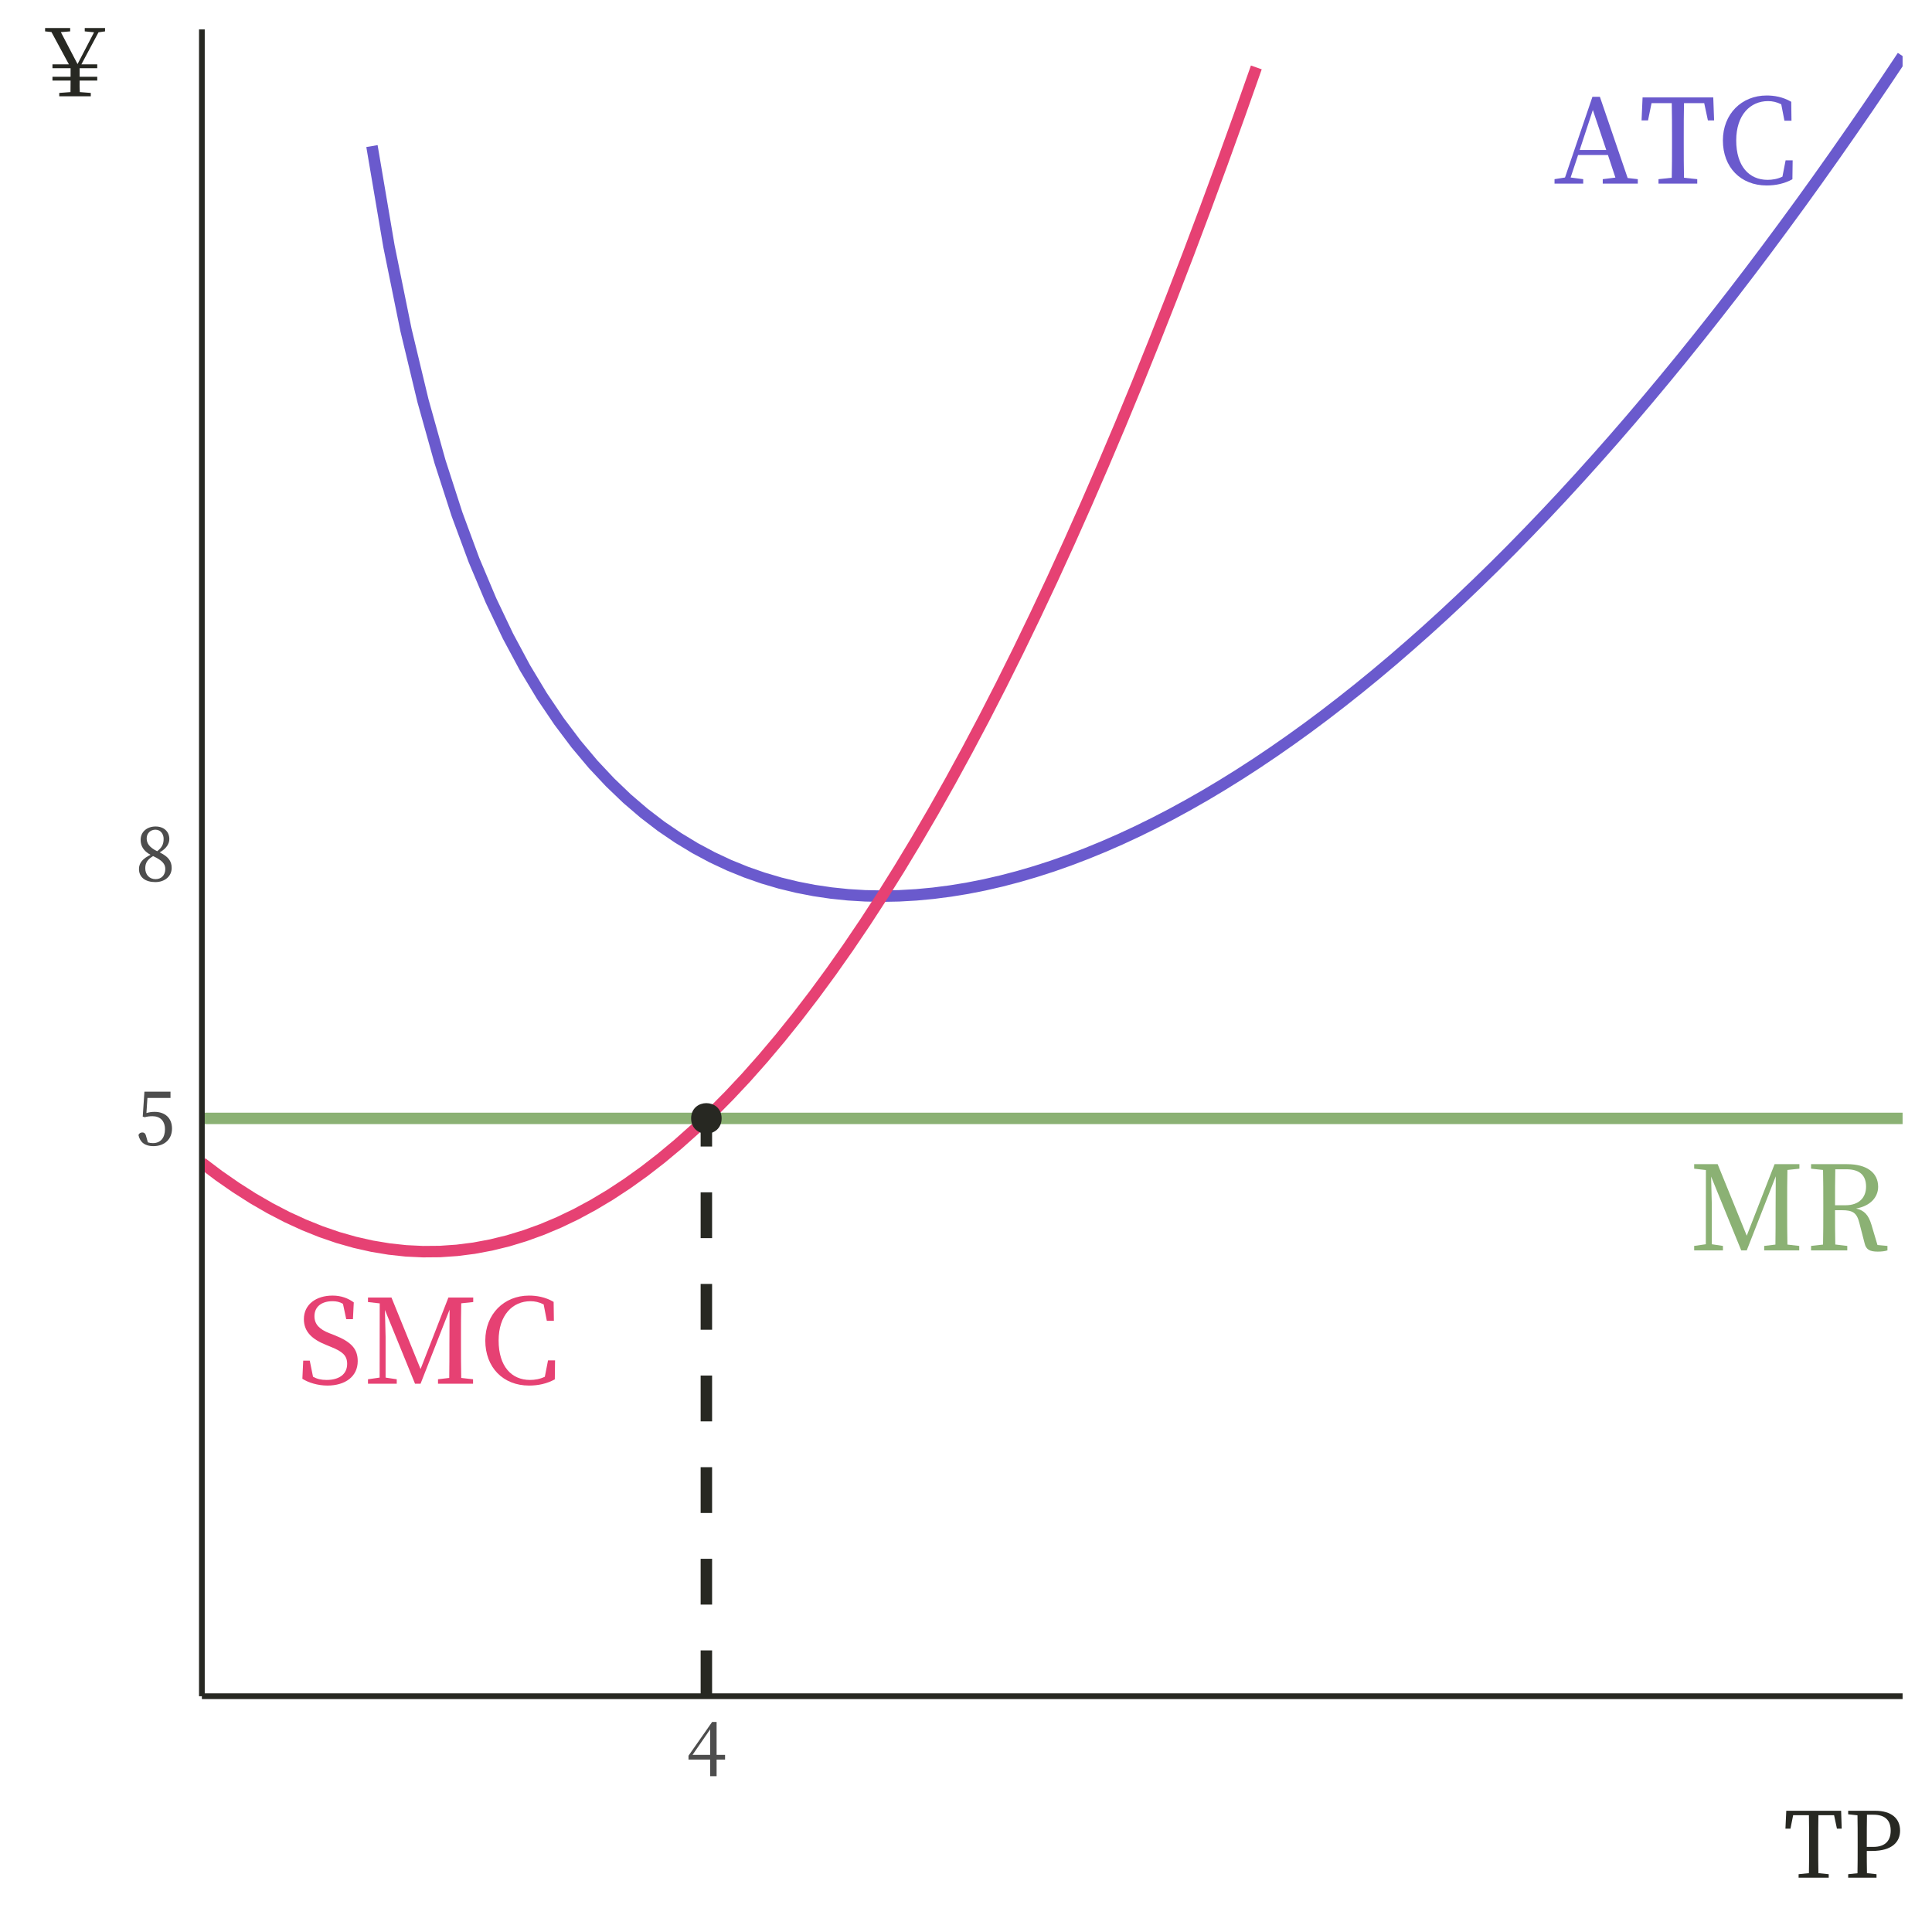
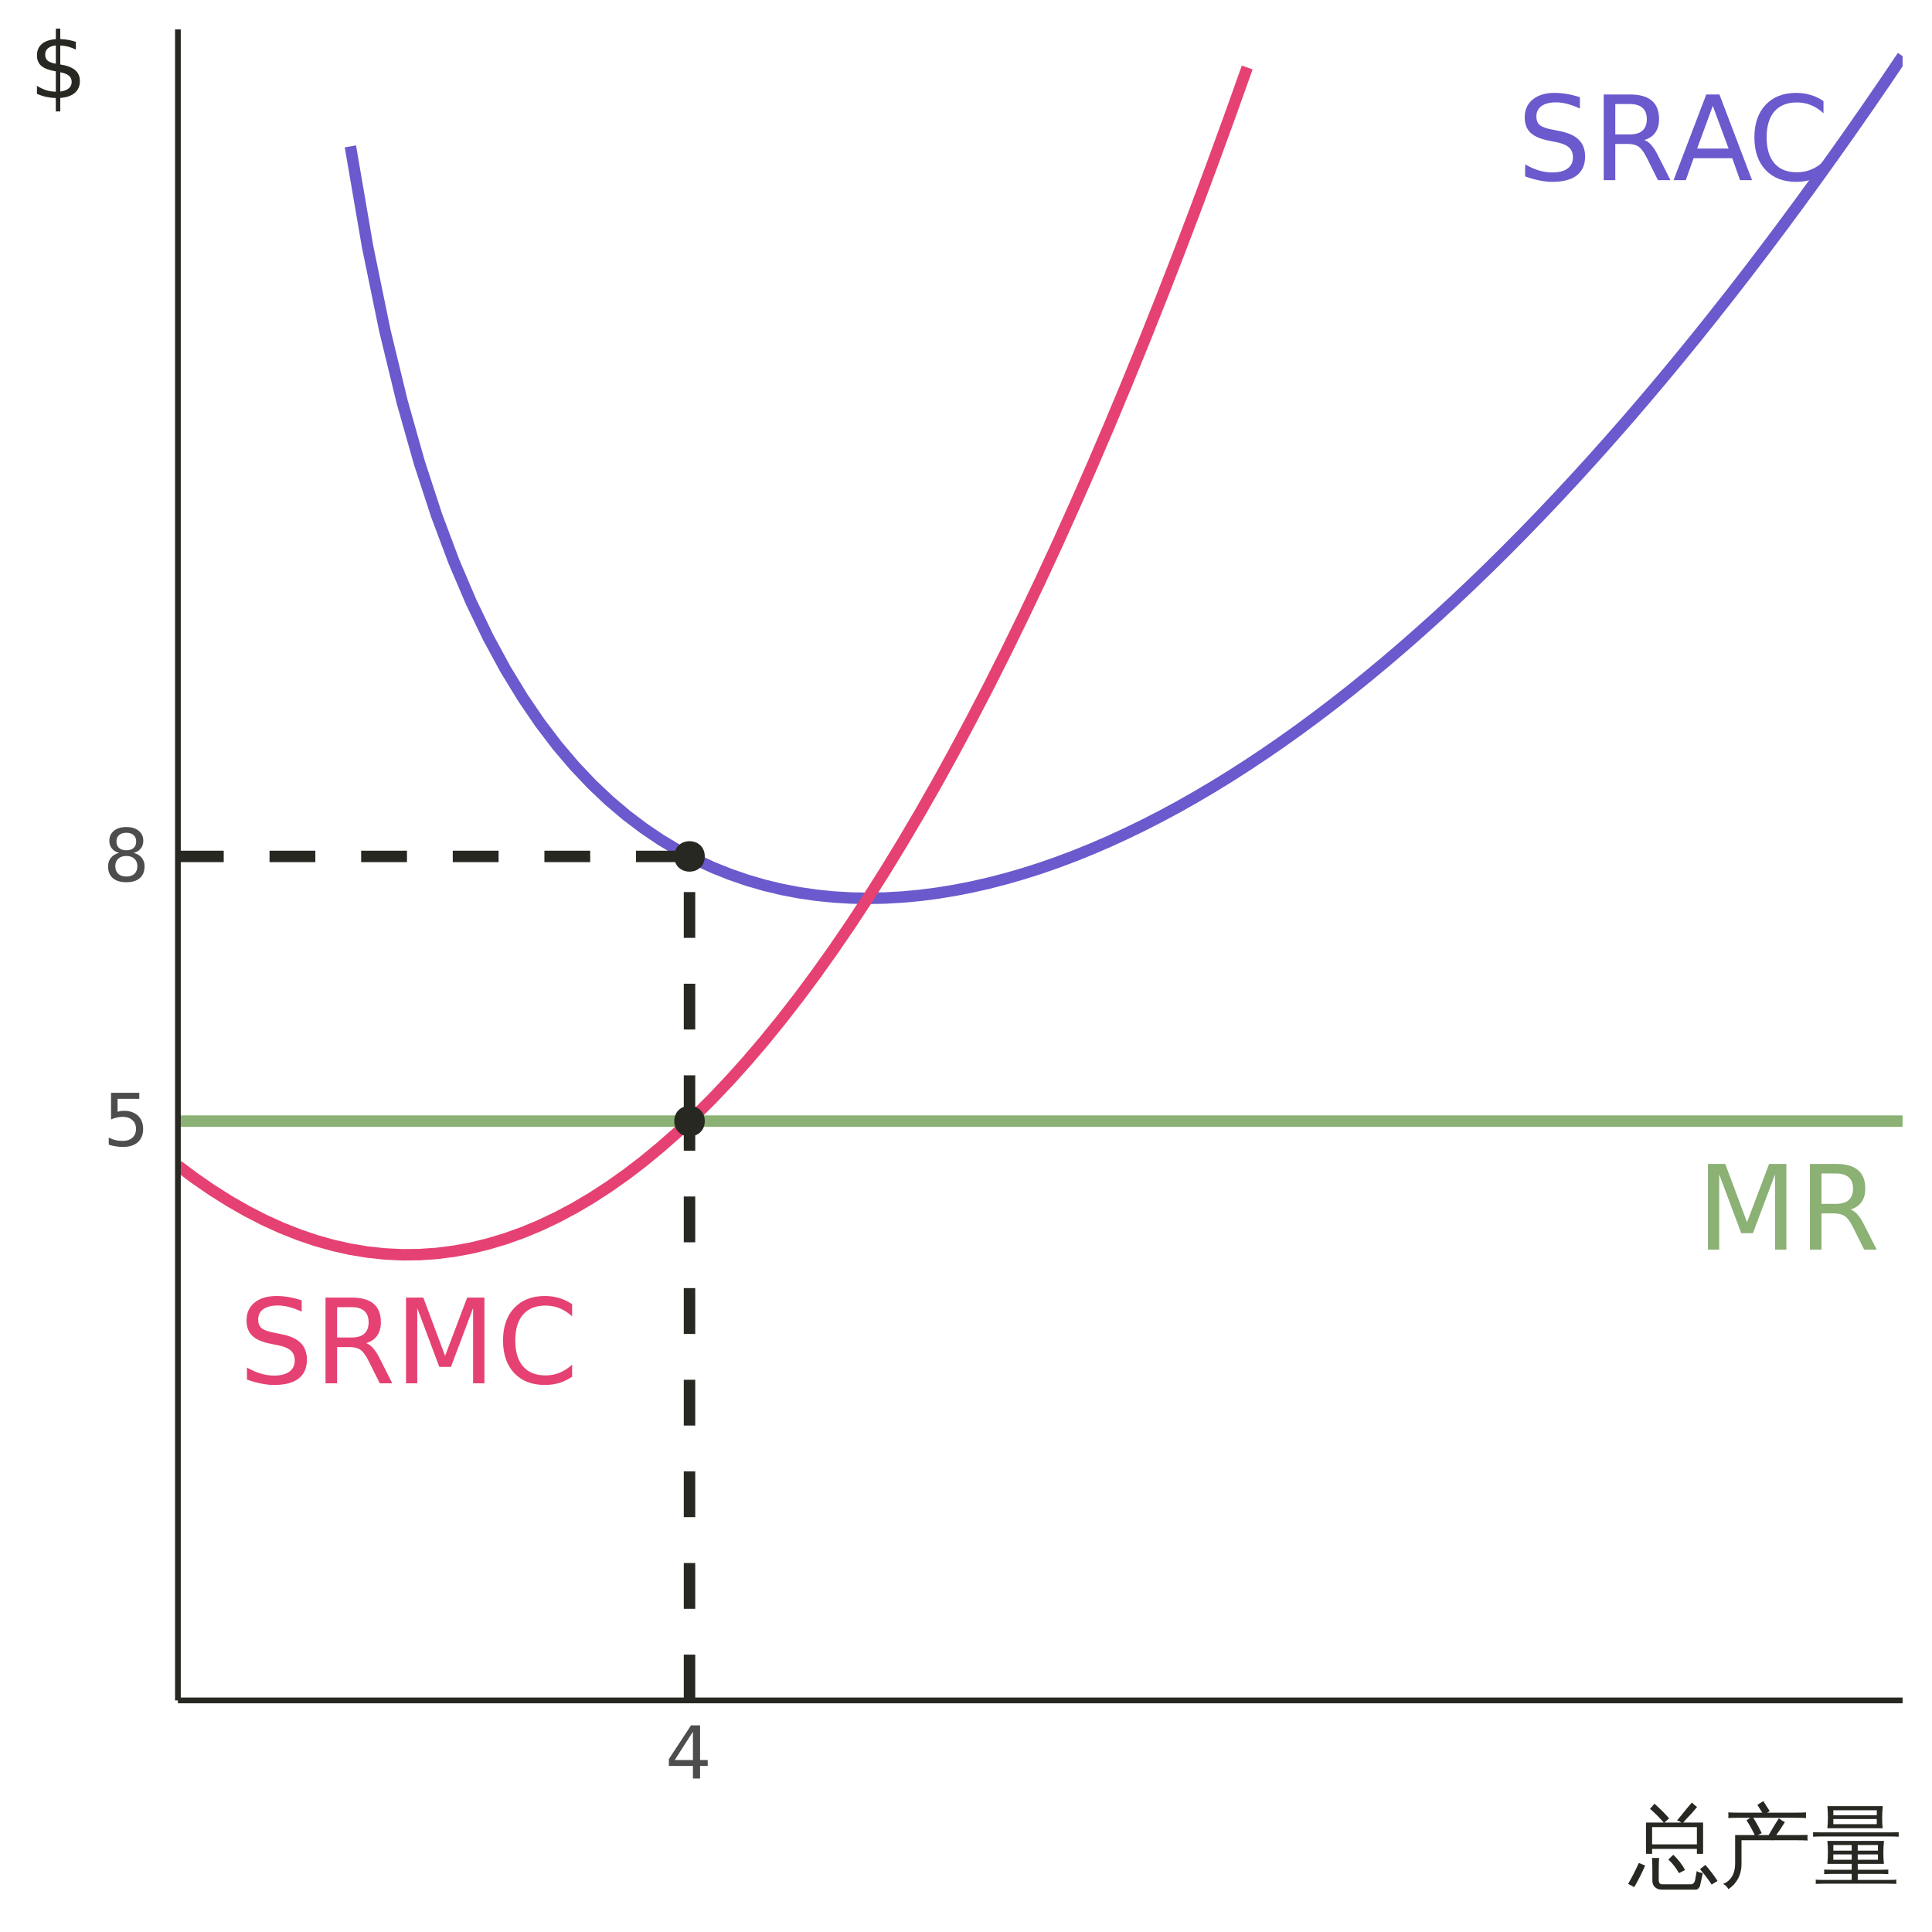
- <svg xmlns="http://www.w3.org/2000/svg" xmlns:xlink="http://www.w3.org/1999/xlink" width="360pt" height="360pt" viewBox="0 0 360 360" version="1.1">
+ <svg xmlns="http://www.w3.org/2000/svg" xmlns:xlink="http://www.w3.org/1999/xlink" width="360" height="360" viewBox="0 0 360 360">
  <defs>
    <g>
-       <symbol overflow="visible" id="glyph0-0">
-         <path style="stroke:none;" d="M 2.188 2.625 L 19.719 2.625 L 19.719 -19.281 L 2.188 -19.281 Z M 10.953 -9.219 L 3.984 -18.188 L 17.922 -18.188 Z M 11.656 -8.328 L 18.625 -17.281 L 18.625 0.641 Z M 3.984 1.531 L 10.953 -7.422 L 17.922 1.531 Z M 3.281 -17.281 L 10.25 -8.328 L 3.281 0.641 Z M 3.281 -17.281 " />
-       </symbol>
-       <symbol overflow="visible" id="glyph0-1">
-         <path style="stroke:none;" d="M 4.859 -6.266 L 7.312 -13.719 L 9.812 -6.266 Z M 13.797 -1.047 L 8.625 -16.172 L 7.234 -16.172 L 2.125 -1.141 L 0.172 -0.828 L 0.172 0 L 5.516 0 L 5.516 -0.828 L 3.172 -1.141 L 4.562 -5.328 L 10.125 -5.328 L 11.516 -1.125 L 9.156 -0.828 L 9.156 0 L 15.688 0 L 15.688 -0.828 Z M 13.797 -1.047 " />
-       </symbol>
-       <symbol overflow="visible" id="glyph0-2">
-         <path style="stroke:none;" d="M 12.156 -15 L 12.844 -11.781 L 14 -11.781 L 13.844 -16.062 L 0.672 -16.062 L 0.484 -11.781 L 1.688 -11.781 L 2.344 -15 L 6.109 -15 C 6.156 -12.906 6.156 -10.75 6.156 -8.609 L 6.156 -7.422 C 6.156 -5.281 6.156 -3.172 6.109 -1.094 L 3.641 -0.828 L 3.641 0 L 10.859 0 L 10.859 -0.828 L 8.391 -1.094 C 8.344 -3.203 8.344 -5.328 8.344 -7.422 L 8.344 -8.609 C 8.344 -10.75 8.344 -12.906 8.391 -15 Z M 12.156 -15 " />
-       </symbol>
-       <symbol overflow="visible" id="glyph0-3">
-         <path style="stroke:none;" d="M 12.844 -4.344 L 12.25 -1.297 C 11.328 -0.859 10.391 -0.703 9.484 -0.703 C 6.047 -0.703 3.641 -3.234 3.641 -8.047 C 3.641 -12.812 6.266 -15.375 9.578 -15.375 C 10.391 -15.375 11.188 -15.203 12.031 -14.781 L 12.625 -11.719 L 13.938 -11.719 L 13.891 -15.25 C 12.312 -16.172 10.688 -16.422 9.312 -16.422 C 4.625 -16.422 1.156 -12.953 1.156 -8.047 C 1.156 -3.047 4.469 0.344 9.312 0.344 C 11.016 0.344 12.625 0 14.109 -0.812 L 14.156 -4.344 Z M 12.844 -4.344 " />
-       </symbol>
-       <symbol overflow="visible" id="glyph0-4">
-         <path style="stroke:none;" d="M 6 -9.438 C 4.266 -10.125 3.281 -11.047 3.281 -12.578 C 3.281 -14.422 4.703 -15.375 6.641 -15.375 C 7.375 -15.375 7.969 -15.25 8.594 -14.891 L 9.203 -12.031 L 10.453 -12.031 L 10.609 -15.156 C 9.547 -15.922 8.281 -16.422 6.656 -16.422 C 3.641 -16.422 1.312 -14.812 1.312 -12.031 C 1.312 -9.609 2.953 -8.234 5.453 -7.234 L 6.359 -6.859 C 8.5 -6 9.375 -5.25 9.375 -3.703 C 9.375 -1.75 7.859 -0.703 5.547 -0.703 C 4.516 -0.703 3.797 -0.875 3.016 -1.297 L 2.406 -4.297 L 1.188 -4.297 L 1.031 -0.922 C 2.125 -0.219 3.875 0.344 5.703 0.344 C 9.031 0.344 11.344 -1.359 11.344 -4.203 C 11.344 -6.469 10.172 -7.797 6.969 -9.062 Z M 6 -9.438 " />
-       </symbol>
-       <symbol overflow="visible" id="glyph0-5">
-         <path style="stroke:none;" d="M 20.531 -15.219 L 20.531 -16.062 L 15.906 -16.062 L 10.719 -2.734 L 5.297 -16.062 L 0.922 -16.062 L 0.922 -15.219 L 3.109 -14.969 L 3.094 -1.141 L 0.922 -0.828 L 0.922 0 L 6.281 0 L 6.281 -0.828 L 4.203 -1.141 L 4.203 -8.734 C 4.203 -8.844 4.125 -11.656 4.078 -13.75 L 9.688 0 L 10.719 0 L 16.125 -13.797 L 16.094 -7.359 C 16.094 -5.25 16.094 -3.156 16.062 -1.078 L 13.969 -0.828 L 13.969 0 L 20.5 0 L 20.5 -0.828 L 18.297 -1.078 C 18.25 -3.203 18.25 -5.328 18.25 -7.422 L 18.25 -8.609 C 18.25 -10.75 18.25 -12.906 18.297 -14.984 Z M 20.531 -15.219 " />
-       </symbol>
-       <symbol overflow="visible" id="glyph0-6">
-         <path style="stroke:none;" d="M 5.547 -8.406 C 5.547 -10.891 5.547 -12.984 5.594 -15.109 L 7.672 -15.109 C 10.188 -15.109 11.328 -13.938 11.328 -11.875 C 11.328 -9.875 10.062 -8.406 7.484 -8.406 Z M 13.453 -1 L 12.328 -4.781 C 11.781 -6.609 10.969 -7.469 9.469 -7.797 C 12.203 -8.281 13.578 -9.969 13.578 -11.844 C 13.578 -14.5 11.438 -16.062 7.797 -16.062 L 1.078 -16.062 L 1.078 -15.219 L 3.312 -14.984 C 3.359 -12.875 3.359 -10.75 3.359 -8.609 L 3.359 -7.422 C 3.359 -5.281 3.359 -3.172 3.312 -1.078 L 1.078 -0.828 L 1.078 0 L 7.828 0 L 7.828 -0.828 L 5.594 -1.094 C 5.547 -3.156 5.547 -5.25 5.547 -7.484 L 6.812 -7.484 C 8.812 -7.484 9.594 -7.047 10.078 -5.109 L 11.062 -1.297 C 11.328 -0.172 12 0.234 13.5 0.234 C 14.234 0.234 14.859 0.156 15.312 0 L 15.312 -0.828 Z M 13.453 -1 " />
-       </symbol>
-       <symbol overflow="visible" id="glyph1-0">
-         <path style="stroke:none;" d="M 1.359 1.625 L 12.234 1.625 L 12.234 -11.969 L 1.359 -11.969 Z M 6.797 -5.719 L 2.469 -11.281 L 11.125 -11.281 Z M 7.234 -5.172 L 11.547 -10.719 L 11.547 0.391 Z M 2.469 0.953 L 6.797 -4.609 L 11.125 0.953 Z M 2.031 -10.719 L 6.359 -5.172 L 2.031 0.391 Z M 2.031 -10.719 " />
-       </symbol>
-       <symbol overflow="visible" id="glyph1-1">
-         <path style="stroke:none;" d="M 2.25 -8.797 L 6.547 -8.797 L 6.547 -9.969 L 1.688 -9.969 L 1.375 -5.312 L 1.75 -5.203 C 2.234 -5.344 2.719 -5.391 3.188 -5.391 C 4.609 -5.391 5.516 -4.531 5.516 -2.953 C 5.516 -1.391 4.719 -0.375 3.266 -0.375 C 2.938 -0.375 2.641 -0.422 2.328 -0.516 L 2.078 -1.406 C 1.906 -2.141 1.719 -2.359 1.281 -2.359 C 0.953 -2.359 0.688 -2.188 0.578 -1.875 C 0.875 -0.5 1.828 0.188 3.344 0.188 C 5.453 0.188 6.828 -1.125 6.828 -3.078 C 6.828 -5.078 5.5 -6.203 3.578 -6.203 C 3.031 -6.203 2.562 -6.125 2.062 -5.984 Z M 2.25 -8.797 " />
-       </symbol>
-       <symbol overflow="visible" id="glyph1-2">
-         <path style="stroke:none;" d="M 3.766 -0.359 C 2.625 -0.359 1.844 -1.188 1.844 -2.391 C 1.844 -3.438 2.312 -4.047 3.297 -4.656 C 5.047 -3.844 5.578 -3.172 5.578 -2.25 C 5.578 -1.125 4.859 -0.359 3.766 -0.359 Z M 2.109 -7.969 C 2.109 -8.953 2.875 -9.578 3.734 -9.578 C 4.703 -9.578 5.266 -8.766 5.266 -7.875 C 5.266 -6.875 4.953 -6.234 4.062 -5.562 C 2.5 -6.328 2.109 -7.125 2.109 -7.969 Z M 4.531 -5.344 C 5.906 -6.125 6.328 -7.062 6.328 -7.844 C 6.328 -9.188 5.344 -10.172 3.766 -10.172 C 2.219 -10.172 0.984 -9.219 0.984 -7.688 C 0.984 -6.531 1.516 -5.609 2.828 -4.891 C 1.406 -4.219 0.672 -3.391 0.672 -2.25 C 0.672 -0.672 1.906 0.188 3.719 0.188 C 5.484 0.188 6.766 -0.891 6.766 -2.453 C 6.766 -3.781 6.062 -4.594 4.531 -5.344 Z M 4.531 -5.344 " />
-       </symbol>
-       <symbol overflow="visible" id="glyph1-3">
-         <path style="stroke:none;" d="M 1.156 -3.969 L 4.438 -8.719 L 4.438 -3.969 Z M 7.219 -3.969 L 5.641 -3.969 L 5.641 -10.109 L 4.812 -10.109 L 0.406 -3.812 L 0.406 -3.094 L 4.438 -3.094 L 4.438 0 L 5.641 0 L 5.641 -3.094 L 7.219 -3.094 Z M 7.219 -3.969 " />
-       </symbol>
-       <symbol overflow="visible" id="glyph2-0">
-         <path style="stroke:none;" d="M 1.703 2.047 L 15.297 2.047 L 15.297 -14.953 L 1.703 -14.953 Z M 8.5 -7.156 L 3.094 -14.109 L 13.906 -14.109 Z M 9.047 -6.453 L 14.453 -13.406 L 14.453 0.5 Z M 3.094 1.188 L 8.5 -5.766 L 13.906 1.188 Z M 2.547 -13.406 L 7.953 -6.453 L 2.547 0.5 Z M 2.547 -13.406 " />
-       </symbol>
-       <symbol overflow="visible" id="glyph2-1">
-         <path style="stroke:none;" d="M 9.438 -11.641 L 9.969 -9.141 L 10.859 -9.141 L 10.75 -12.469 L 0.531 -12.469 L 0.375 -9.141 L 1.312 -9.141 L 1.812 -11.641 L 4.75 -11.641 C 4.781 -10.016 4.781 -8.344 4.781 -6.688 L 4.781 -5.766 C 4.781 -4.094 4.781 -2.469 4.75 -0.844 L 2.828 -0.641 L 2.828 0 L 8.438 0 L 8.438 -0.641 L 6.516 -0.844 C 6.484 -2.484 6.484 -4.125 6.484 -5.766 L 6.484 -6.688 C 6.484 -8.344 6.484 -10.016 6.516 -11.641 Z M 9.438 -11.641 " />
-       </symbol>
-       <symbol overflow="visible" id="glyph2-2">
-         <path style="stroke:none;" d="M 5.531 -11.734 C 7.75 -11.734 8.75 -10.656 8.75 -8.766 C 8.75 -6.969 7.812 -5.734 5.484 -5.734 L 4.297 -5.734 L 4.297 -6.688 C 4.297 -8.375 4.297 -10.078 4.328 -11.734 Z M 5.281 -4.984 C 9.047 -4.984 10.5 -6.703 10.5 -8.766 C 10.5 -10.984 8.953 -12.469 5.828 -12.469 L 0.828 -12.469 L 0.828 -11.812 L 2.562 -11.625 C 2.594 -10 2.594 -8.344 2.594 -6.688 L 2.594 -5.766 C 2.594 -4.094 2.594 -2.469 2.562 -0.828 L 0.828 -0.641 L 0.828 0 L 6.109 0 L 6.109 -0.641 L 4.328 -0.844 C 4.297 -2.266 4.297 -3.609 4.297 -4.984 Z M 5.281 -4.984 " />
-       </symbol>
-       <symbol overflow="visible" id="glyph2-3">
-         <path style="stroke:none;" d="M 14.094 -12.094 L 14.094 -12.719 L 10.312 -12.719 L 10.312 -12.094 L 12.047 -11.922 L 8.969 -6 L 5.859 -11.953 L 7.594 -12.094 L 7.594 -12.719 L 2.922 -12.719 L 2.922 -12.094 L 4.109 -11.969 L 7.359 -5.953 L 4.297 -5.953 L 4.297 -5.234 L 7.672 -5.234 L 7.672 -3.641 L 4.297 -3.641 L 4.297 -2.922 L 7.672 -2.922 C 7.672 -2.172 7.672 -1.672 7.656 -0.781 L 5.562 -0.625 L 5.562 0 L 11.438 0 L 11.438 -0.625 L 9.391 -0.781 C 9.344 -1.656 9.344 -2.172 9.359 -2.922 L 12.641 -2.922 L 12.641 -3.641 L 9.359 -3.641 L 9.359 -5.234 L 12.641 -5.234 L 12.641 -5.953 L 9.688 -5.953 L 12.875 -11.922 Z M 14.094 -12.094 " />
-       </symbol>
+       <g id="glyph-0-0">
+         <path d="M 1.094 3.875 L 1.094 -15.453 L 12.047 -15.453 L 12.047 3.875 Z M 2.328 2.656 L 10.828 2.656 L 10.828 -14.219 L 2.328 -14.219 Z M 2.328 2.656 " />
+       </g>
+       <g id="glyph-0-1">
+         <path d="M 11.719 -15.453 L 11.719 -13.344 C 10.906 -13.727 10.133 -14.016 9.406 -14.203 C 8.676 -14.398 7.973 -14.5 7.297 -14.5 C 6.117 -14.5 5.207 -14.27 4.562 -13.812 C 3.926 -13.363 3.609 -12.719 3.609 -11.875 C 3.609 -11.164 3.82 -10.629 4.25 -10.266 C 4.676 -9.91 5.477 -9.625 6.656 -9.406 L 7.969 -9.141 C 9.582 -8.828 10.77 -8.285 11.531 -7.516 C 12.301 -6.742 12.688 -5.707 12.688 -4.406 C 12.688 -2.852 12.164 -1.676 11.125 -0.875 C 10.094 -0.082 8.57 0.312 6.562 0.312 C 5.812 0.312 5.008 0.223 4.156 0.047 C 3.301 -0.117 2.422 -0.367 1.516 -0.703 L 1.516 -2.938 C 2.391 -2.438 3.242 -2.062 4.078 -1.812 C 4.922 -1.562 5.75 -1.438 6.562 -1.438 C 7.801 -1.438 8.754 -1.68 9.422 -2.172 C 10.086 -2.66 10.422 -3.352 10.422 -4.25 C 10.422 -5.031 10.18 -5.641 9.703 -6.078 C 9.223 -6.523 8.438 -6.859 7.344 -7.078 L 6.016 -7.344 C 4.41 -7.656 3.242 -8.156 2.516 -8.844 C 1.797 -9.531 1.438 -10.484 1.438 -11.703 C 1.438 -13.109 1.93 -14.219 2.922 -15.031 C 3.922 -15.852 5.297 -16.266 7.047 -16.266 C 7.797 -16.266 8.555 -16.195 9.328 -16.062 C 10.109 -15.926 10.906 -15.723 11.719 -15.453 Z M 11.719 -15.453 " />
+       </g>
+       <g id="glyph-0-2">
+         <path d="M 9.719 -7.484 C 10.188 -7.328 10.641 -6.992 11.078 -6.484 C 11.516 -5.973 11.953 -5.266 12.391 -4.359 L 14.594 0 L 12.266 0 L 10.219 -4.094 C 9.695 -5.164 9.188 -5.875 8.688 -6.219 C 8.195 -6.57 7.52 -6.75 6.656 -6.75 L 4.312 -6.75 L 4.312 0 L 2.156 0 L 2.156 -15.969 L 7.031 -15.969 C 8.852 -15.969 10.211 -15.586 11.109 -14.828 C 12.016 -14.066 12.469 -12.914 12.469 -11.375 C 12.469 -10.363 12.234 -9.523 11.766 -8.859 C 11.297 -8.203 10.613 -7.742 9.719 -7.484 Z M 4.312 -14.188 L 4.312 -8.531 L 7.031 -8.531 C 8.07 -8.531 8.859 -8.77 9.391 -9.25 C 9.922 -9.727 10.188 -10.438 10.188 -11.375 C 10.188 -12.301 9.922 -13 9.391 -13.469 C 8.859 -13.945 8.07 -14.188 7.031 -14.188 Z M 4.312 -14.188 " />
+       </g>
+       <g id="glyph-0-3">
+         <path d="M 7.484 -13.844 L 4.562 -5.891 L 10.422 -5.891 Z M 6.266 -15.969 L 8.719 -15.969 L 14.797 0 L 12.562 0 L 11.109 -4.094 L 3.906 -4.094 L 2.453 0 L 0.172 0 Z M 6.266 -15.969 " />
+       </g>
+       <g id="glyph-0-4">
+         <path d="M 14.109 -14.734 L 14.109 -12.469 C 13.379 -13.145 12.602 -13.648 11.781 -13.984 C 10.957 -14.316 10.082 -14.484 9.156 -14.484 C 7.332 -14.484 5.938 -13.926 4.969 -12.812 C 4 -11.695 3.516 -10.082 3.516 -7.969 C 3.516 -5.863 4 -4.254 4.969 -3.141 C 5.938 -2.023 7.332 -1.469 9.156 -1.469 C 10.082 -1.469 10.957 -1.633 11.781 -1.969 C 12.602 -2.301 13.379 -2.805 14.109 -3.484 L 14.109 -1.234 C 13.348 -0.711 12.547 -0.32 11.703 -0.062 C 10.859 0.188 9.969 0.312 9.031 0.312 C 6.613 0.312 4.707 -0.426 3.312 -1.906 C 1.926 -3.383 1.234 -5.406 1.234 -7.969 C 1.234 -10.531 1.926 -12.551 3.312 -14.031 C 4.707 -15.52 6.613 -16.266 9.031 -16.266 C 9.988 -16.266 10.891 -16.133 11.734 -15.875 C 12.578 -15.625 13.367 -15.242 14.109 -14.734 Z M 14.109 -14.734 " />
+       </g>
+       <g id="glyph-0-5">
+         <path d="M 2.156 -15.969 L 5.375 -15.969 L 9.438 -5.109 L 13.547 -15.969 L 16.766 -15.969 L 16.766 0 L 14.656 0 L 14.656 -14.016 L 10.531 -3.062 L 8.359 -3.062 L 4.25 -14.016 L 4.25 0 L 2.156 0 Z M 2.156 -15.969 " />
+       </g>
+       <g id="glyph-1-0">
+         <path d="M 0.672 2.406 L 0.672 -9.578 L 7.469 -9.578 L 7.469 2.406 Z M 1.438 1.641 L 6.719 1.641 L 6.719 -8.828 L 1.438 -8.828 Z M 1.438 1.641 " />
+       </g>
+       <g id="glyph-1-1">
+         <path d="M 1.469 -9.906 L 6.734 -9.906 L 6.734 -8.781 L 2.688 -8.781 L 2.688 -6.359 C 2.883 -6.422 3.082 -6.469 3.281 -6.5 C 3.477 -6.531 3.672 -6.547 3.859 -6.547 C 4.961 -6.547 5.836 -6.242 6.484 -5.641 C 7.129 -5.035 7.453 -4.211 7.453 -3.172 C 7.453 -2.109 7.117 -1.281 6.453 -0.688 C 5.797 -0.102 4.863 0.188 3.656 0.188 C 3.238 0.188 2.812 0.148 2.375 0.078 C 1.945 0.016 1.504 -0.086 1.047 -0.234 L 1.047 -1.578 C 1.441 -1.359 1.852 -1.195 2.281 -1.094 C 2.707 -0.988 3.156 -0.938 3.625 -0.938 C 4.395 -0.938 5.004 -1.133 5.453 -1.531 C 5.898 -1.938 6.125 -2.484 6.125 -3.172 C 6.125 -3.867 5.898 -4.414 5.453 -4.812 C 5.004 -5.219 4.395 -5.422 3.625 -5.422 C 3.27 -5.422 2.914 -5.379 2.562 -5.297 C 2.207 -5.223 1.844 -5.102 1.469 -4.938 Z M 1.469 -9.906 " />
+       </g>
+       <g id="glyph-1-2">
+         <path d="M 4.328 -4.703 C 3.68 -4.703 3.176 -4.531 2.812 -4.188 C 2.445 -3.852 2.266 -3.383 2.266 -2.781 C 2.266 -2.188 2.445 -1.719 2.812 -1.375 C 3.176 -1.039 3.68 -0.875 4.328 -0.875 C 4.961 -0.875 5.461 -1.039 5.828 -1.375 C 6.191 -1.719 6.375 -2.188 6.375 -2.781 C 6.375 -3.383 6.191 -3.852 5.828 -4.188 C 5.461 -4.531 4.961 -4.703 4.328 -4.703 Z M 2.984 -5.281 C 2.41 -5.414 1.961 -5.68 1.641 -6.078 C 1.316 -6.473 1.156 -6.953 1.156 -7.516 C 1.156 -8.305 1.438 -8.93 2 -9.391 C 2.562 -9.859 3.336 -10.094 4.328 -10.094 C 5.305 -10.094 6.078 -9.859 6.641 -9.391 C 7.203 -8.93 7.484 -8.305 7.484 -7.516 C 7.484 -6.953 7.32 -6.473 7 -6.078 C 6.688 -5.68 6.242 -5.414 5.672 -5.281 C 6.316 -5.125 6.816 -4.828 7.172 -4.391 C 7.535 -3.953 7.719 -3.414 7.719 -2.781 C 7.719 -1.82 7.422 -1.086 6.828 -0.578 C 6.242 -0.066 5.41 0.188 4.328 0.188 C 3.234 0.188 2.391 -0.066 1.797 -0.578 C 1.211 -1.086 0.922 -1.82 0.922 -2.781 C 0.922 -3.414 1.102 -3.953 1.469 -4.391 C 1.832 -4.828 2.336 -5.125 2.984 -5.281 Z M 2.484 -7.391 C 2.484 -6.879 2.645 -6.477 2.969 -6.188 C 3.289 -5.906 3.742 -5.766 4.328 -5.766 C 4.898 -5.766 5.348 -5.906 5.672 -6.188 C 5.992 -6.477 6.156 -6.879 6.156 -7.391 C 6.156 -7.91 5.992 -8.312 5.672 -8.594 C 5.348 -8.883 4.898 -9.031 4.328 -9.031 C 3.742 -9.031 3.289 -8.883 2.969 -8.594 C 2.645 -8.312 2.484 -7.91 2.484 -7.391 Z M 2.484 -7.391 " />
+       </g>
+       <g id="glyph-1-3">
+         <path d="M 5.141 -8.734 L 1.75 -3.453 L 5.141 -3.453 Z M 4.781 -9.906 L 6.469 -9.906 L 6.469 -3.453 L 7.891 -3.453 L 7.891 -2.344 L 6.469 -2.344 L 6.469 0 L 5.141 0 L 5.141 -2.344 L 0.656 -2.344 L 0.656 -3.625 Z M 4.781 -9.906 " />
+       </g>
+       <g id="glyph-2-0">
+         <path d="M 0.562 0 L 0.562 -11.328 L 5.078 -11.328 L 5.078 0 Z M 1.125 -0.562 L 4.516 -0.562 L 4.516 -10.766 L 1.125 -10.766 Z M 1.125 -0.562 " />
+       </g>
+       <g id="glyph-2-1">
+         <path d="M 4.328 -4.453 L 3.188 -4.453 L 3.188 -10.281 L 6.5 -10.281 C 5.707 -11.195 4.852 -12.051 3.938 -12.844 L 4.766 -13.797 C 5.734 -12.941 6.645 -12.031 7.5 -11.062 L 6.609 -10.281 L 9.766 -10.281 C 9.523 -10.477 9.258 -10.609 8.969 -10.672 L 9.75 -11.609 C 10.414 -12.441 10.758 -12.867 10.781 -12.891 L 11.75 -14.016 C 12.039 -13.703 12.359 -13.422 12.703 -13.172 L 11.734 -12.047 L 10.625 -10.859 L 10.125 -10.281 L 13.828 -10.281 L 13.828 -4.453 L 12.672 -4.453 L 12.672 -5.375 L 4.328 -5.375 Z M 12.672 -9.438 L 4.328 -9.438 L 4.328 -6.219 L 12.672 -6.219 Z M 15.422 1.266 C 14.754 0.254 14.031 -0.695 13.25 -1.594 L 14.25 -2.391 C 15.07 -1.461 15.828 -0.469 16.516 0.594 Z M 9.328 -0.859 C 8.797 -1.816 8.141 -2.66 7.359 -3.391 L 8.266 -4.281 C 9.141 -3.469 9.875 -2.52 10.469 -1.438 Z M 12.641 -1.234 C 12.953 -1.035 13.332 -0.914 13.781 -0.875 L 13.297 1.328 C 13.254 1.578 13.156 1.785 13 1.953 C 12.844 2.129 12.656 2.219 12.438 2.219 L 6.125 2.219 C 5.625 2.219 5.207 2.066 4.875 1.766 C 4.539 1.461 4.375 1.055 4.375 0.547 L 4.375 -1.391 C 4.375 -2.172 4.352 -2.941 4.312 -3.703 C 4.75 -3.66 5.188 -3.66 5.625 -3.703 C 5.582 -2.941 5.562 -2.172 5.562 -1.391 L 5.562 0.547 C 5.562 0.723 5.613 0.879 5.719 1.016 C 5.832 1.148 5.973 1.219 6.141 1.219 L 11.594 1.219 C 11.781 1.219 11.938 1.145 12.062 1 C 12.195 0.863 12.285 0.691 12.328 0.484 Z M -0.141 1.141 C 0.586 -0.109 1.25 -1.406 1.844 -2.75 L 3.031 -2.281 C 2.426 -0.883 1.75 0.457 1 1.75 Z M -0.141 1.141 " />
+       </g>
+       <g id="glyph-2-2">
+         <path d="M 2.797 -2.609 L 2.797 -7.953 L 6.453 -7.953 C 6.004 -8.898 5.492 -9.816 4.922 -10.703 L 5.625 -11.172 L 3.453 -11.172 C 2.805 -11.172 2.16 -11.156 1.516 -11.125 C 1.555 -11.477 1.555 -11.828 1.516 -12.172 C 2.16 -12.141 2.805 -12.125 3.453 -12.125 L 7.859 -12.125 L 6.938 -13.578 L 8.047 -14.281 L 9.234 -12.422 L 8.766 -12.125 L 14.094 -12.125 C 14.738 -12.125 15.379 -12.141 16.016 -12.172 C 15.984 -11.828 15.984 -11.477 16.016 -11.125 C 15.379 -11.156 14.738 -11.172 14.094 -11.172 L 6.172 -11.172 C 6.766 -10.242 7.289 -9.285 7.75 -8.297 L 6.984 -7.953 L 9.047 -7.953 L 10.156 -9.828 L 10.953 -11.078 C 11.297 -10.797 11.664 -10.555 12.062 -10.359 C 11.812 -9.941 11.547 -9.523 11.266 -9.109 L 10.453 -7.953 L 14.359 -7.953 C 15.016 -7.953 15.66 -7.961 16.297 -7.984 C 16.266 -7.641 16.266 -7.289 16.297 -6.938 C 15.66 -6.969 15.016 -6.984 14.359 -6.984 L 9.844 -6.984 L 9.797 -6.922 C 9.773 -6.941 9.75 -6.961 9.719 -6.984 L 3.984 -6.984 L 3.984 -2.609 C 3.984 -1.523 3.758 -0.582 3.312 0.219 C 2.863 1.031 2.27 1.664 1.531 2.125 C 1.32 1.688 0.992 1.363 0.547 1.156 C 1.242 0.895 1.789 0.441 2.188 -0.203 C 2.594 -0.848 2.797 -1.648 2.797 -2.609 Z M 2.797 -2.609 " />
+       </g>
+       <g id="glyph-2-3">
+         <path d="M 15.844 0.359 C 15.801 0.617 15.801 0.879 15.844 1.141 C 15.363 1.117 14.883 1.109 14.406 1.109 L 2.219 1.109 C 1.75 1.109 1.281 1.117 0.812 1.141 C 0.832 0.879 0.832 0.617 0.812 0.359 C 1.281 0.391 1.75 0.406 2.219 0.406 L 7.516 0.406 L 7.516 -0.719 L 3.938 -0.719 C 3.414 -0.719 2.895 -0.703 2.375 -0.672 C 2.406 -0.953 2.406 -1.234 2.375 -1.516 C 2.895 -1.492 3.414 -1.484 3.938 -1.484 L 7.516 -1.484 L 7.516 -2.578 L 2.984 -2.578 C 3.117 -4.004 3.117 -5.43 2.984 -6.859 L 13.531 -6.859 C 13.383 -5.43 13.379 -4.004 13.516 -2.578 L 8.641 -2.578 L 8.641 -1.484 L 12.797 -1.484 C 13.316 -1.484 13.832 -1.492 14.344 -1.516 C 14.32 -1.234 14.32 -0.953 14.344 -0.672 C 13.832 -0.703 13.316 -0.719 12.797 -0.719 L 8.641 -0.719 L 8.641 0.406 L 14.406 0.406 C 14.883 0.406 15.363 0.391 15.844 0.359 Z M 16.281 -8.484 C 16.258 -8.203 16.258 -7.922 16.281 -7.641 C 15.77 -7.672 15.258 -7.688 14.75 -7.688 L 1.859 -7.688 C 1.336 -7.688 0.82 -7.672 0.312 -7.641 C 0.332 -7.922 0.332 -8.203 0.312 -8.484 C 0.832 -8.461 1.348 -8.453 1.859 -8.453 L 14.75 -8.453 C 15.25 -8.453 15.758 -8.461 16.281 -8.484 Z M 2.984 -9.219 C 3.117 -10.602 3.117 -11.977 2.984 -13.344 L 13.312 -13.344 C 13.164 -11.977 13.156 -10.602 13.281 -9.219 Z M 8.641 -5.047 L 12.406 -5.047 L 12.406 -6.094 L 8.641 -6.094 Z M 7.516 -5.047 L 7.516 -6.094 L 4.094 -6.094 L 4.094 -5.047 Z M 8.641 -4.344 L 8.641 -3.344 L 12.406 -3.344 L 12.406 -4.344 Z M 7.516 -4.344 L 4.094 -4.344 L 4.094 -3.344 L 7.516 -3.344 Z M 4.094 -12.578 L 4.094 -11.641 L 12.188 -11.641 L 12.203 -12.578 Z M 4.094 -10.938 L 4.094 -9.984 L 12.188 -9.984 L 12.188 -10.938 Z M 4.094 -10.938 " />
+       </g>
+       <g id="glyph-3-0">
+         <path d="M 0.844 3 L 0.844 -11.984 L 9.344 -11.984 L 9.344 3 Z M 1.797 2.062 L 8.406 2.062 L 8.406 -11.031 L 1.797 -11.031 Z M 1.797 2.062 " />
+       </g>
+       <g id="glyph-3-1">
+         <path d="M 5.75 2.5 L 4.922 2.5 L 4.906 0 C 4.32 -0.008 3.738 -0.078 3.156 -0.203 C 2.582 -0.328 2 -0.516 1.406 -0.766 L 1.406 -2.266 C 1.977 -1.91 2.551 -1.641 3.125 -1.453 C 3.707 -1.273 4.305 -1.18 4.922 -1.172 L 4.922 -4.969 C 3.691 -5.164 2.797 -5.5 2.234 -5.969 C 1.68 -6.445 1.406 -7.102 1.406 -7.938 C 1.406 -8.832 1.707 -9.539 2.312 -10.062 C 2.914 -10.582 3.785 -10.883 4.922 -10.969 L 4.922 -12.922 L 5.75 -12.922 L 5.75 -10.984 C 6.258 -10.961 6.754 -10.91 7.234 -10.828 C 7.711 -10.742 8.188 -10.625 8.656 -10.469 L 8.656 -9.016 C 8.188 -9.254 7.711 -9.438 7.234 -9.562 C 6.754 -9.688 6.258 -9.758 5.75 -9.781 L 5.75 -6.25 C 7 -6.051 7.922 -5.703 8.516 -5.203 C 9.109 -4.703 9.406 -4.02 9.406 -3.156 C 9.406 -2.227 9.086 -1.492 8.453 -0.953 C 7.828 -0.41 6.926 -0.098 5.75 -0.016 Z M 4.922 -6.391 L 4.922 -9.797 C 4.273 -9.723 3.781 -9.539 3.438 -9.25 C 3.102 -8.957 2.938 -8.566 2.938 -8.078 C 2.938 -7.598 3.094 -7.223 3.406 -6.953 C 3.719 -6.691 4.223 -6.504 4.922 -6.391 Z M 5.75 -4.797 L 5.75 -1.203 C 6.445 -1.297 6.973 -1.492 7.328 -1.797 C 7.691 -2.109 7.875 -2.508 7.875 -3 C 7.875 -3.488 7.703 -3.875 7.359 -4.156 C 7.016 -4.445 6.477 -4.66 5.75 -4.797 Z M 5.75 -4.797 " />
+       </g>
    </g>
-     <clipPath id="clip1">
-       <path d="M 68 9 L 354.52 9 L 354.52 169 L 68 169 Z M 68 9 " />
+     <clipPath id="clip-0">
+       <path clip-rule="nonzero" d="M 64 9 L 354.523 9 L 354.523 169 L 64 169 Z M 64 9 " />
    </clipPath>
-     <clipPath id="clip2">
-       <path d="M 37.617 11 L 236 11 L 236 235 L 37.617 235 Z M 37.617 11 " />
+     <clipPath id="clip-1">
+       <path clip-rule="nonzero" d="M 33.152 11 L 234 11 L 234 235 L 33.152 235 Z M 33.152 11 " />
    </clipPath>
-     <clipPath id="clip3">
-       <path d="M 37.617 207 L 354.52 207 L 354.52 210 L 37.617 210 Z M 37.617 207 " />
+     <clipPath id="clip-2">
+       <path clip-rule="nonzero" d="M 33.152 207 L 354.523 207 L 354.523 210 L 33.152 210 Z M 33.152 207 " />
    </clipPath>
-     <clipPath id="clip4">
-       <path d="M 130 207 L 133 207 L 133 316.066 L 130 316.066 Z M 130 207 " />
+     <clipPath id="clip-3">
+       <path clip-rule="nonzero" d="M 127 207 L 130 207 L 130 316.852 L 127 316.852 Z M 127 207 " />
+     </clipPath>
+     <clipPath id="clip-4">
+       <path clip-rule="nonzero" d="M 33.152 158 L 130 158 L 130 161 L 33.152 161 Z M 33.152 158 " />
    </clipPath>
  </defs>
-   <g id="surface24389">
-     <rect x="0" y="0" width="360" height="360" style="fill:rgb(100%,100%,100%);fill-opacity:1;stroke:none;" />
-     <g clip-path="url(#clip1)" clip-rule="nonzero">
-       <path style="fill:none;stroke-width:2.134;stroke-linecap:butt;stroke-linejoin:round;stroke:rgb(41.569%,35.294%,80.392%);stroke-opacity:1;stroke-miterlimit:10;" d="M 69.309 27.219 L 72.477 45.883 L 75.645 61.469 L 78.816 74.676 L 81.984 86 L 85.152 95.809 L 88.32 104.371 L 91.492 111.895 L 94.66 118.547 L 97.828 124.453 L 100.996 129.715 L 104.168 134.414 L 107.336 138.625 L 110.504 142.398 L 113.676 145.781 L 116.844 148.816 L 120.012 151.531 L 123.18 153.961 L 126.352 156.121 L 129.52 158.043 L 132.688 159.738 L 135.855 161.223 L 139.027 162.512 L 142.195 163.617 L 145.363 164.551 L 148.535 165.32 L 151.703 165.934 L 154.871 166.402 L 158.039 166.73 L 161.211 166.922 L 164.379 166.984 L 167.547 166.922 L 170.715 166.742 L 173.887 166.445 L 177.055 166.035 L 180.223 165.52 L 183.395 164.895 L 186.562 164.168 L 189.73 163.34 L 192.898 162.414 L 196.07 161.395 L 199.238 160.277 L 202.406 159.07 L 205.574 157.773 L 208.746 156.387 L 211.914 154.914 L 215.082 153.355 L 218.254 151.711 L 221.422 149.98 L 224.59 148.172 L 227.758 146.277 L 230.93 144.305 L 234.098 142.254 L 237.266 140.121 L 240.434 137.914 L 243.605 135.629 L 246.773 133.266 L 249.941 130.824 L 253.113 128.312 L 256.281 125.723 L 259.449 123.059 L 262.617 120.32 L 265.789 117.512 L 268.957 114.629 L 272.125 111.672 L 275.293 108.645 L 278.465 105.547 L 281.633 102.379 L 284.801 99.137 L 287.973 95.824 L 291.141 92.445 L 294.309 88.992 L 297.477 85.473 L 300.648 81.883 L 303.816 78.223 L 306.984 74.492 L 310.152 70.695 L 313.324 66.832 L 316.492 62.898 L 319.66 58.898 L 322.832 54.828 L 326 50.691 L 329.168 46.488 L 332.336 42.215 L 335.508 37.879 L 338.676 33.473 L 341.844 29 L 345.012 24.461 L 348.184 19.859 L 351.352 15.188 L 354.52 10.449 " />
-     </g>
-     <g style="fill:rgb(41.569%,35.294%,80.392%);fill-opacity:1;">
-       <use xlink:href="#glyph0-1" x="289.492" y="34.215" />
-       <use xlink:href="#glyph0-2" x="305.398" y="34.215" />
-       <use xlink:href="#glyph0-3" x="319.879" y="34.215" />
-     </g>
-     <g clip-path="url(#clip2)" clip-rule="nonzero">
-       <path style="fill:none;stroke-width:2.134;stroke-linecap:butt;stroke-linejoin:round;stroke:rgb(90.196%,25.49%,45.098%);stroke-opacity:1;stroke-miterlimit:10;" d="M 37.617 216.68 L 40.785 219.07 L 43.957 221.273 L 47.125 223.293 L 50.293 225.125 L 53.461 226.773 L 56.633 228.23 L 59.801 229.504 L 62.969 230.594 L 66.137 231.492 L 69.309 232.207 L 72.477 232.734 L 75.645 233.078 L 78.816 233.23 L 81.984 233.203 L 85.152 232.984 L 88.32 232.582 L 91.492 231.988 L 94.66 231.215 L 97.828 230.25 L 100.996 229.102 L 104.168 227.766 L 107.336 226.246 L 110.504 224.535 L 113.676 222.641 L 116.844 220.559 L 120.012 218.293 L 123.18 215.84 L 126.352 213.199 L 129.52 210.375 L 132.688 207.359 L 135.855 204.16 L 139.027 200.777 L 142.195 197.203 L 145.363 193.445 L 148.535 189.5 L 151.703 185.371 L 154.871 181.055 L 158.039 176.551 L 161.211 171.859 L 164.379 166.984 L 167.547 161.922 L 170.715 156.672 L 173.887 151.238 L 177.055 145.617 L 180.223 139.809 L 183.395 133.812 L 186.562 127.633 L 189.73 121.266 L 192.898 114.711 L 196.07 107.973 L 199.238 101.047 L 202.406 93.934 L 205.574 86.637 L 208.746 79.152 L 211.914 71.48 L 215.082 63.621 L 218.254 55.578 L 221.422 47.348 L 224.59 38.93 L 227.758 30.328 L 230.93 21.535 L 234.098 12.562 " />
-     </g>
-     <g style="fill:rgb(90.196%,25.49%,45.098%);fill-opacity:1;">
-       <use xlink:href="#glyph0-4" x="55.312" y="257.836" />
-       <use xlink:href="#glyph0-5" x="67.647" y="257.836" />
-       <use xlink:href="#glyph0-3" x="89.271" y="257.836" />
-     </g>
-     <g clip-path="url(#clip3)" clip-rule="nonzero">
-       <path style="fill:none;stroke-width:2.134;stroke-linecap:butt;stroke-linejoin:round;stroke:rgb(54.51%,69.412%,45.49%);stroke-opacity:1;stroke-miterlimit:10;" d="M 37.617 208.395 L 354.52 208.395 " />
-     </g>
-     <g style="fill:rgb(54.51%,69.412%,45.49%);fill-opacity:1;">
-       <use xlink:href="#glyph0-5" x="314.762" y="232.988" />
-       <use xlink:href="#glyph0-6" x="336.386" y="232.988" />
-     </g>
-     <path style="fill-rule:nonzero;fill:rgb(15.294%,15.686%,13.333%);fill-opacity:1;stroke-width:0.709;stroke-linecap:round;stroke-linejoin:round;stroke:rgb(15.294%,15.686%,13.333%);stroke-opacity:1;stroke-miterlimit:10;" d="M 134.109 208.395 C 134.109 211.715 129.133 211.715 129.133 208.395 C 129.133 205.078 134.109 205.078 134.109 208.395 " />
-     <g clip-path="url(#clip4)" clip-rule="nonzero">
-       <path style="fill:none;stroke-width:2.134;stroke-linecap:butt;stroke-linejoin:round;stroke:rgb(15.294%,15.686%,13.333%);stroke-opacity:1;stroke-dasharray:8.536,8.536;stroke-miterlimit:10;" d="M 131.621 316.066 L 131.621 208.395 " />
-     </g>
-     <path style="fill:none;stroke-width:1.067;stroke-linecap:butt;stroke-linejoin:round;stroke:rgb(15.294%,15.686%,13.333%);stroke-opacity:1;stroke-miterlimit:10;" d="M 37.617 316.066 L 37.617 5.48 " />
-     <g style="fill:rgb(30.196%,30.196%,30.196%);fill-opacity:1;">
-       <use xlink:href="#glyph1-1" x="25.223" y="213.379" />
-     </g>
-     <g style="fill:rgb(30.196%,30.196%,30.196%);fill-opacity:1;">
-       <use xlink:href="#glyph1-2" x="25.223" y="164.176" />
-     </g>
-     <path style="fill:none;stroke-width:1.067;stroke-linecap:butt;stroke-linejoin:round;stroke:rgb(15.294%,15.686%,13.333%);stroke-opacity:1;stroke-miterlimit:10;" d="M 37.617 316.066 L 354.52 316.066 " />
-     <g style="fill:rgb(30.196%,30.196%,30.196%);fill-opacity:1;">
-       <use xlink:href="#glyph1-3" x="127.887" y="330.965" />
-     </g>
-     <g style="fill:rgb(15.294%,15.686%,13.333%);fill-opacity:1;">
-       <use xlink:href="#glyph2-1" x="332.316" y="349.879" />
-       <use xlink:href="#glyph2-2" x="343.553" y="349.879" />
-     </g>
-     <g style="fill:rgb(15.294%,15.686%,13.333%);fill-opacity:1;">
-       <use xlink:href="#glyph2-3" x="5.48" y="17.941" />
-     </g>
+   <rect x="-36" y="-36" width="432" height="432" fill="rgb(100%, 100%, 100%)" fill-opacity="1" />
+   <g clip-path="url(#clip-0)">
+     <path fill="none" stroke-width="2.134" stroke-linecap="butt" stroke-linejoin="round" stroke="rgb(41.569%, 35.294%, 80.392%)" stroke-opacity="1" stroke-miterlimit="10" d="M 65.289 27.273 L 68.5 45.984 L 71.715 61.609 L 74.93 74.852 L 78.141 86.203 L 81.355 96.035 L 84.57 104.621 L 87.785 112.164 L 90.996 118.832 L 94.211 124.754 L 97.426 130.027 L 100.637 134.742 L 103.852 138.961 L 107.066 142.742 L 110.281 146.137 L 113.492 149.176 L 116.707 151.898 L 119.922 154.332 L 123.133 156.504 L 126.348 158.426 L 129.562 160.125 L 132.773 161.617 L 135.988 162.906 L 139.203 164.016 L 142.418 164.953 L 145.629 165.723 L 148.844 166.34 L 152.059 166.809 L 155.27 167.137 L 158.484 167.328 L 161.699 167.391 L 164.914 167.332 L 168.125 167.148 L 171.34 166.852 L 174.555 166.441 L 177.766 165.922 L 180.98 165.297 L 184.195 164.566 L 187.41 163.738 L 190.621 162.812 L 193.836 161.789 L 197.051 160.668 L 200.262 159.461 L 203.477 158.156 L 206.691 156.77 L 209.902 155.289 L 213.117 153.727 L 216.332 152.078 L 219.547 150.348 L 222.758 148.531 L 225.973 146.633 L 229.188 144.656 L 232.398 142.598 L 235.613 140.461 L 238.828 138.246 L 242.043 135.957 L 245.254 133.586 L 248.469 131.141 L 251.684 128.621 L 254.895 126.023 L 258.109 123.355 L 261.324 120.609 L 264.535 117.793 L 267.75 114.902 L 270.965 111.941 L 274.18 108.906 L 277.391 105.801 L 280.605 102.621 L 283.82 99.371 L 287.031 96.055 L 290.246 92.664 L 293.461 89.203 L 296.676 85.672 L 299.887 82.074 L 303.102 78.406 L 306.316 74.668 L 309.527 70.863 L 312.742 66.988 L 315.957 63.043 L 319.168 59.031 L 322.383 54.953 L 325.598 50.805 L 328.812 46.59 L 332.023 42.309 L 335.238 37.961 L 338.453 33.543 L 341.664 29.059 L 344.879 24.512 L 348.094 19.895 L 351.309 15.211 L 354.52 10.461 " />
+   </g>
+   <g fill="rgb(41.569%, 35.294%, 80.392%)" fill-opacity="1">
+     <use xlink:href="#glyph-0-1" x="282.672" y="33.573" />
+     <use xlink:href="#glyph-0-2" x="296.672" y="33.573" />
+     <use xlink:href="#glyph-0-3" x="311.672" y="33.573" />
+     <use xlink:href="#glyph-0-4" x="325.672" y="33.573" />
+   </g>
+   <g clip-path="url(#clip-1)">
+     <path fill="none" stroke-width="2.134" stroke-linecap="butt" stroke-linejoin="round" stroke="rgb(90.196%, 25.49%, 45.098%)" stroke-opacity="1" stroke-miterlimit="10" d="M 33.152 217.211 L 36.363 219.609 L 39.578 221.82 L 42.793 223.844 L 46.004 225.68 L 49.219 227.332 L 52.434 228.793 L 55.648 230.07 L 58.859 231.16 L 62.074 232.062 L 65.289 232.781 L 68.5 233.309 L 71.715 233.652 L 74.93 233.809 L 78.141 233.777 L 81.355 233.559 L 84.57 233.152 L 87.785 232.562 L 90.996 231.781 L 94.211 230.816 L 97.426 229.664 L 100.637 228.328 L 103.852 226.801 L 107.066 225.09 L 110.281 223.188 L 113.492 221.102 L 116.707 218.832 L 119.922 216.371 L 123.133 213.723 L 126.348 210.891 L 129.562 207.871 L 132.773 204.664 L 135.988 201.27 L 139.203 197.688 L 142.418 193.922 L 145.629 189.965 L 148.844 185.824 L 152.059 181.496 L 155.27 176.98 L 158.484 172.281 L 161.699 167.391 L 164.914 162.316 L 168.125 157.055 L 171.34 151.605 L 174.555 145.969 L 177.766 140.148 L 180.98 134.137 L 184.195 127.941 L 187.41 121.559 L 190.621 114.988 L 193.836 108.23 L 197.051 101.289 L 200.262 94.156 L 203.477 86.84 L 206.691 79.336 L 209.902 71.645 L 213.117 63.77 L 216.332 55.703 L 219.547 47.453 L 222.758 39.016 L 225.973 30.391 L 229.188 21.578 L 232.398 12.578 " />
+   </g>
+   <g fill="rgb(90.196%, 25.49%, 45.098%)" fill-opacity="1">
+     <use xlink:href="#glyph-0-1" x="44.5" y="257.757" />
+     <use xlink:href="#glyph-0-2" x="58.5" y="257.757" />
+     <use xlink:href="#glyph-0-5" x="73.5" y="257.757" />
+     <use xlink:href="#glyph-0-4" x="92.5" y="257.757" />
+   </g>
+   <g clip-path="url(#clip-2)">
+     <path fill="none" stroke-width="2.134" stroke-linecap="butt" stroke-linejoin="round" stroke="rgb(54.51%, 69.412%, 45.49%)" stroke-opacity="1" stroke-miterlimit="10" d="M 33.152 208.906 L 354.52 208.906 " />
+   </g>
+   <g fill="rgb(54.51%, 69.412%, 45.49%)" fill-opacity="1">
+     <use xlink:href="#glyph-0-5" x="316.098" y="232.851" />
+     <use xlink:href="#glyph-0-2" x="335.098" y="232.851" />
+   </g>
+   <path fill-rule="nonzero" fill="rgb(15.294%, 15.686%, 13.333%)" fill-opacity="1" stroke-width="0.709" stroke-linecap="round" stroke-linejoin="round" stroke="rgb(15.294%, 15.686%, 13.333%)" stroke-opacity="1" stroke-miterlimit="10" d="M 130.969 208.906 C 130.969 212.227 125.992 212.227 125.992 208.906 C 125.992 205.59 130.969 205.59 130.969 208.906 " />
+   <g clip-path="url(#clip-3)">
+     <path fill="none" stroke-width="2.134" stroke-linecap="butt" stroke-linejoin="round" stroke="rgb(15.294%, 15.686%, 13.333%)" stroke-opacity="1" stroke-dasharray="8.536 8.536" stroke-miterlimit="10" d="M 128.48 316.848 L 128.48 208.906 " />
+   </g>
+   <path fill-rule="nonzero" fill="rgb(15.294%, 15.686%, 13.333%)" fill-opacity="1" stroke-width="0.709" stroke-linecap="round" stroke-linejoin="round" stroke="rgb(15.294%, 15.686%, 13.333%)" stroke-opacity="1" stroke-miterlimit="10" d="M 130.969 159.578 C 130.969 162.898 125.992 162.898 125.992 159.578 C 125.992 156.262 130.969 156.262 130.969 159.578 " />
+   <g clip-path="url(#clip-4)">
+     <path fill="none" stroke-width="2.134" stroke-linecap="butt" stroke-linejoin="round" stroke="rgb(15.294%, 15.686%, 13.333%)" stroke-opacity="1" stroke-dasharray="8.536 8.536" stroke-miterlimit="10" d="M 33.152 159.578 L 128.48 159.578 " />
+   </g>
+   <path fill="none" stroke-width="2.134" stroke-linecap="butt" stroke-linejoin="round" stroke="rgb(15.294%, 15.686%, 13.333%)" stroke-opacity="1" stroke-dasharray="8.536 8.536" stroke-miterlimit="10" d="M 128.48 208.906 L 128.48 159.578 " />
+   <path fill="none" stroke-width="1.067" stroke-linecap="butt" stroke-linejoin="round" stroke="rgb(15.294%, 15.686%, 13.333%)" stroke-opacity="1" stroke-miterlimit="10" d="M 33.152 316.848 L 33.152 5.48 " />
+   <g fill="rgb(30.196%, 30.196%, 30.196%)" fill-opacity="1">
+     <use xlink:href="#glyph-1-1" x="19.219" y="213.529" />
+   </g>
+   <g fill="rgb(30.196%, 30.196%, 30.196%)" fill-opacity="1">
+     <use xlink:href="#glyph-1-2" x="19.219" y="164.201" />
+   </g>
+   <path fill="none" stroke-width="1.067" stroke-linecap="butt" stroke-linejoin="round" stroke="rgb(15.294%, 15.686%, 13.333%)" stroke-opacity="1" stroke-miterlimit="10" d="M 33.152 316.848 L 354.52 316.848 " />
+   <g fill="rgb(30.196%, 30.196%, 30.196%)" fill-opacity="1">
+     <use xlink:href="#glyph-1-3" x="123.98" y="331.404" />
+   </g>
+   <g fill="rgb(15.294%, 15.686%, 13.333%)" fill-opacity="1">
+     <use xlink:href="#glyph-2-1" x="303.52" y="349.889" />
+     <use xlink:href="#glyph-2-2" x="320.52" y="349.889" />
+     <use xlink:href="#glyph-2-3" x="337.52" y="349.889" />
+   </g>
+   <g fill="rgb(15.294%, 15.686%, 13.333%)" fill-opacity="1">
+     <use xlink:href="#glyph-3-1" x="5.48" y="18.261" />
  </g>
</svg>
